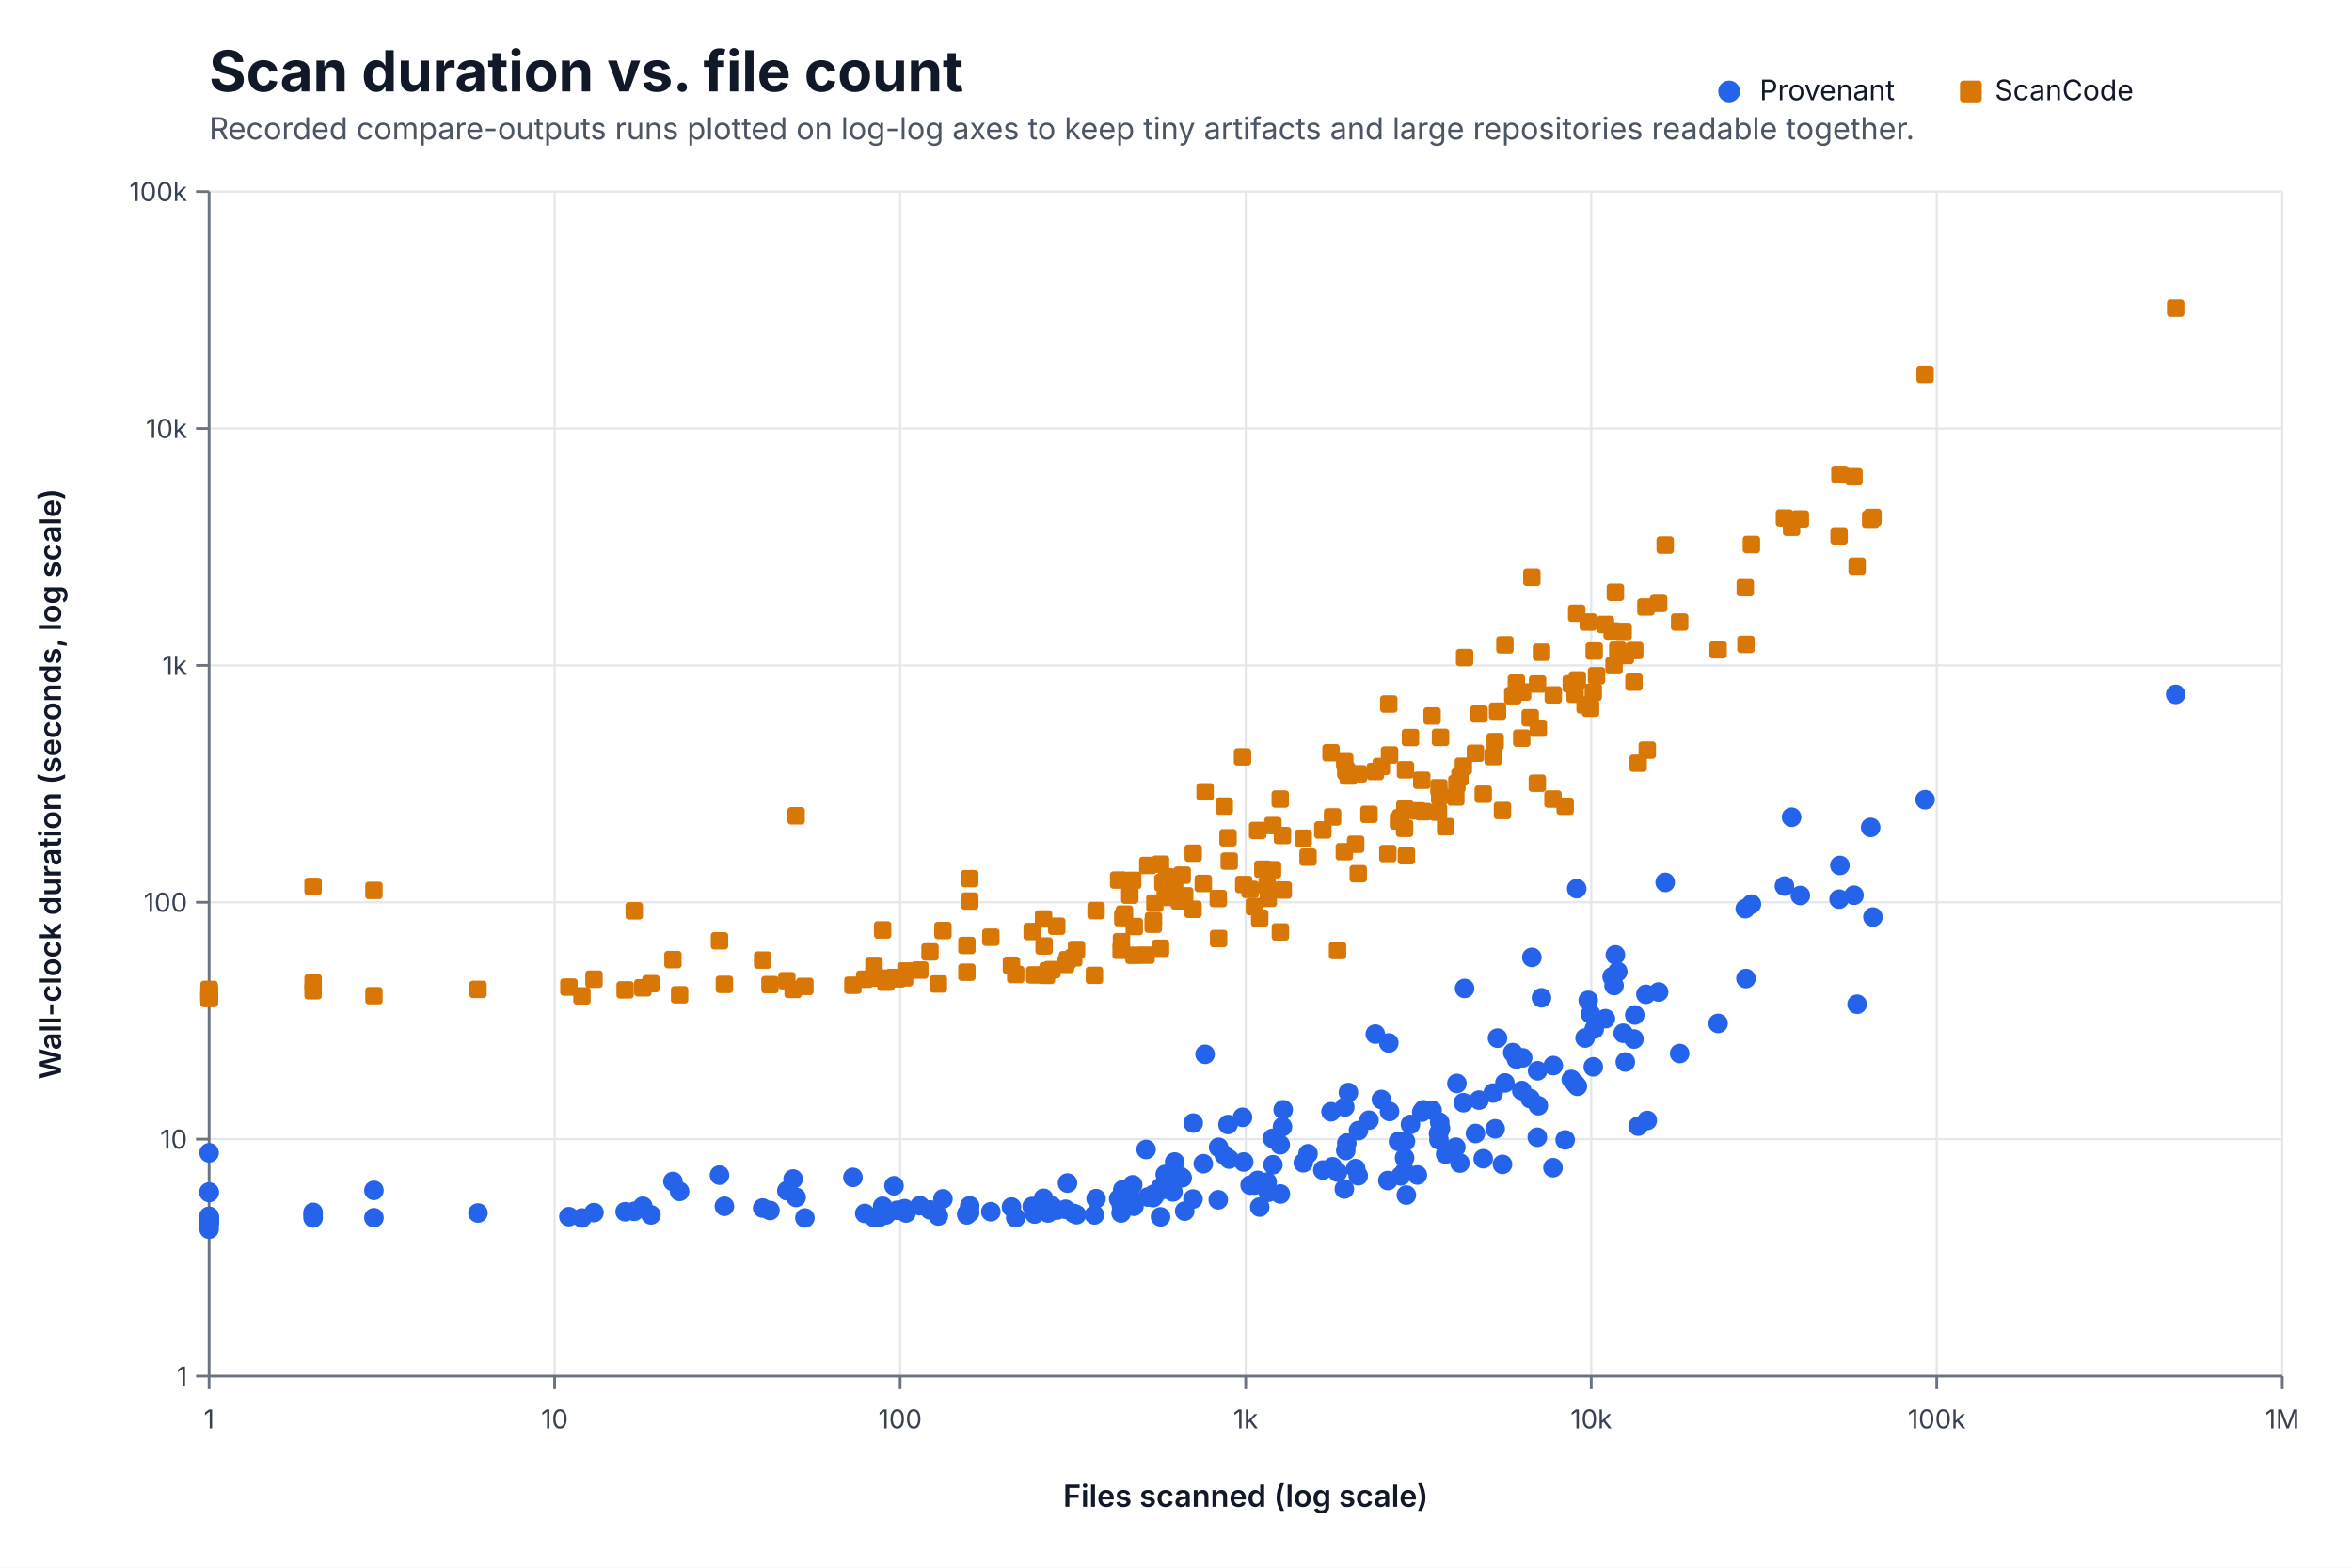
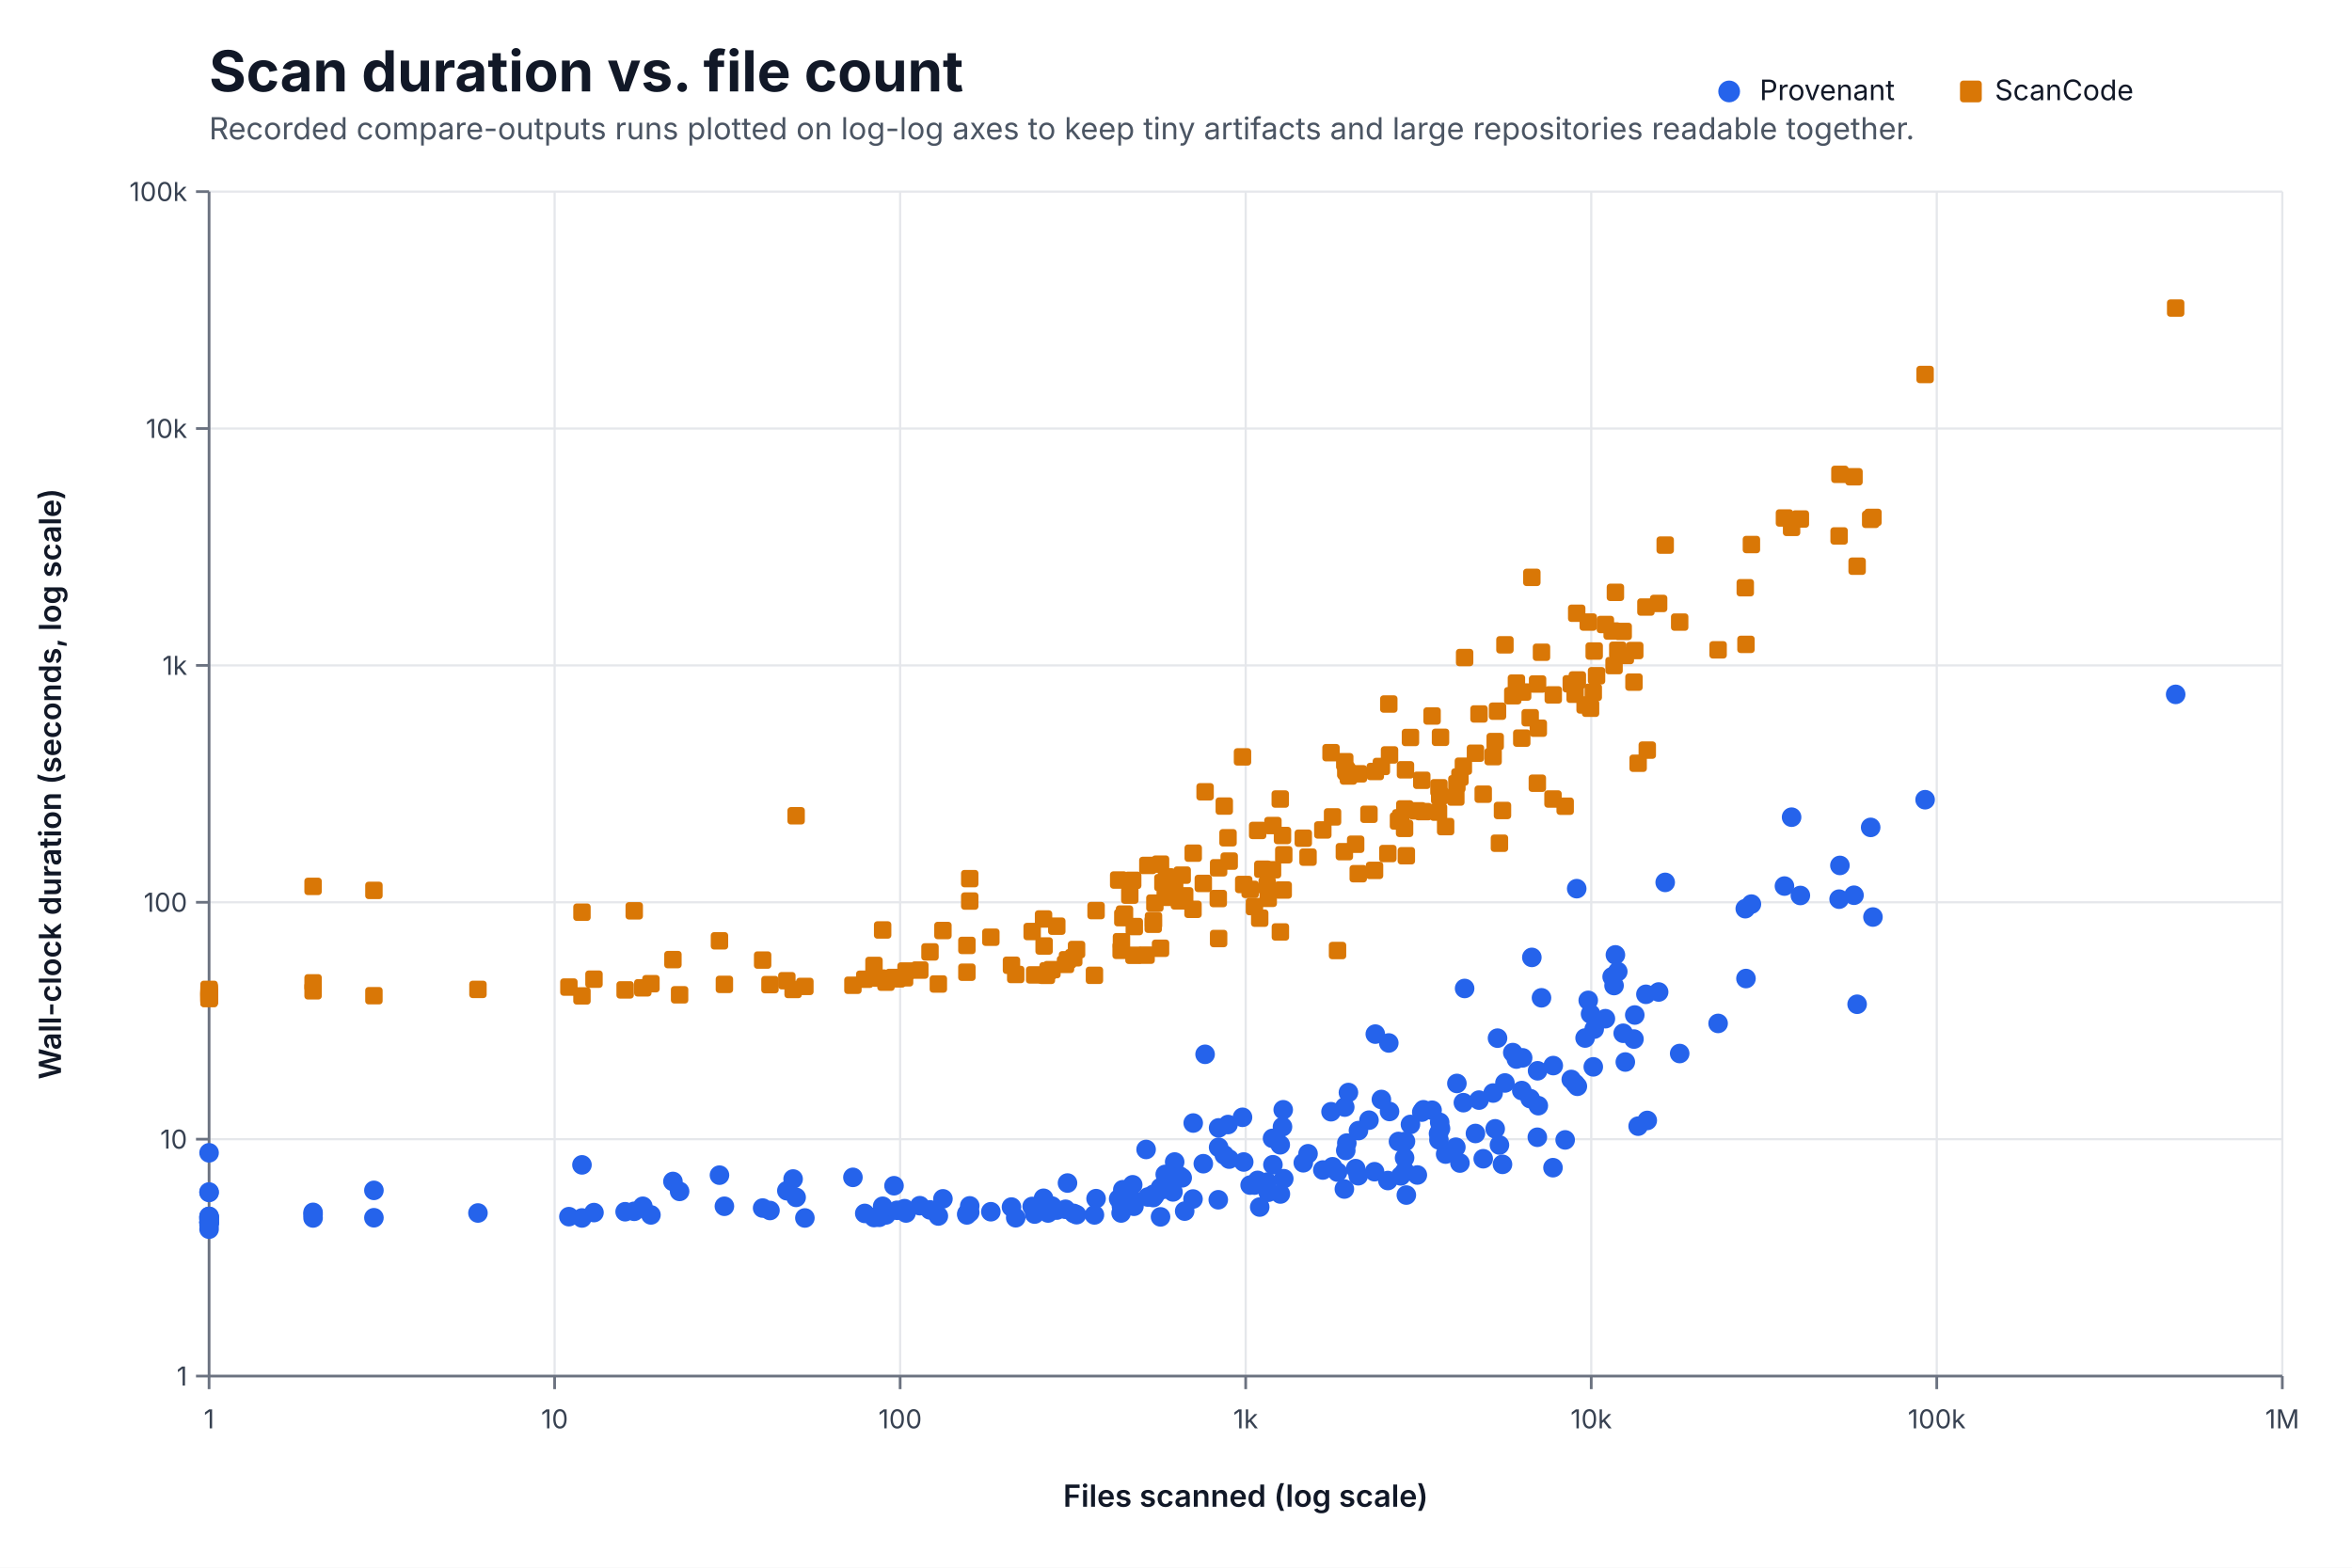
<svg xmlns="http://www.w3.org/2000/svg" width="1080" height="720" viewBox="0 0 1080 720" role="img" aria-labelledby="title desc">
  <style>
    text { font-family: -apple-system, BlinkMacSystemFont, "Segoe UI", sans-serif; fill: #111827; }
    .title { font-size: 26px; font-weight: 700; }
    .subtitle { font-size: 14px; fill: #4b5563; }
    .axis-label { font-size: 14px; font-weight: 600; }
    .tick { font-size: 12px; fill: #374151; }
    .grid { stroke: #e5e7eb; stroke-width: 1; }
    .axis { stroke: #6b7280; stroke-width: 1.25; }
    .legend-label { font-size: 13px; }
  </style>
  <rect x="0" y="0" width="1080" height="720" fill="white" />
  <text class="title" x="96" y="42">Scan duration vs. file count</text>
  <text class="subtitle" x="96" y="64">Recorded compare-outputs runs plotted on log-log axes to keep tiny artifacts and large repositories readable together.</text>
  <line class="grid" x1="96.00" y1="632.00" x2="1048.00" y2="632.00" />
  <line class="grid" x1="96.00" y1="523.20" x2="1048.00" y2="523.20" />
  <line class="grid" x1="96.00" y1="414.40" x2="1048.00" y2="414.40" />
  <line class="grid" x1="96.00" y1="305.60" x2="1048.00" y2="305.60" />
  <line class="grid" x1="96.00" y1="196.80" x2="1048.00" y2="196.80" />
  <line class="grid" x1="96.00" y1="88.00" x2="1048.00" y2="88.00" />
  <line class="grid" x1="96.00" y1="88.00" x2="96.00" y2="632.00" />
  <line class="grid" x1="254.67" y1="88.00" x2="254.67" y2="632.00" />
  <line class="grid" x1="413.33" y1="88.00" x2="413.33" y2="632.00" />
  <line class="grid" x1="572.00" y1="88.00" x2="572.00" y2="632.00" />
  <line class="grid" x1="730.67" y1="88.00" x2="730.67" y2="632.00" />
  <line class="grid" x1="889.33" y1="88.00" x2="889.33" y2="632.00" />
  <line class="grid" x1="1048.00" y1="88.00" x2="1048.00" y2="632.00" />
  <line class="axis" x1="96.00" y1="632.00" x2="1048.00" y2="632.00" />
  <line class="axis" x1="96.00" y1="88.00" x2="96.00" y2="632.00" />
  <line class="axis" x1="96.00" y1="632.00" x2="96.00" y2="638.00" />
  <text class="tick" x="96.00" y="656.00" text-anchor="middle">1</text>
  <line class="axis" x1="254.67" y1="632.00" x2="254.67" y2="638.00" />
  <text class="tick" x="254.67" y="656.00" text-anchor="middle">10</text>
  <line class="axis" x1="413.33" y1="632.00" x2="413.33" y2="638.00" />
  <text class="tick" x="413.33" y="656.00" text-anchor="middle">100</text>
  <line class="axis" x1="572.00" y1="632.00" x2="572.00" y2="638.00" />
  <text class="tick" x="572.00" y="656.00" text-anchor="middle">1k</text>
  <line class="axis" x1="730.67" y1="632.00" x2="730.67" y2="638.00" />
  <text class="tick" x="730.67" y="656.00" text-anchor="middle">10k</text>
  <line class="axis" x1="889.33" y1="632.00" x2="889.33" y2="638.00" />
  <text class="tick" x="889.33" y="656.00" text-anchor="middle">100k</text>
  <line class="axis" x1="1048.00" y1="632.00" x2="1048.00" y2="638.00" />
  <text class="tick" x="1048.00" y="656.00" text-anchor="middle">1M</text>
  <line class="axis" x1="90.00" y1="632.00" x2="96.00" y2="632.00" />
  <text class="tick" x="86.00" y="632.00" text-anchor="end" dominant-baseline="middle">1</text>
  <line class="axis" x1="90.00" y1="523.20" x2="96.00" y2="523.20" />
  <text class="tick" x="86.00" y="523.20" text-anchor="end" dominant-baseline="middle">10</text>
  <line class="axis" x1="90.00" y1="414.40" x2="96.00" y2="414.40" />
  <text class="tick" x="86.00" y="414.40" text-anchor="end" dominant-baseline="middle">100</text>
  <line class="axis" x1="90.00" y1="305.60" x2="96.00" y2="305.60" />
  <text class="tick" x="86.00" y="305.60" text-anchor="end" dominant-baseline="middle">1k</text>
  <line class="axis" x1="90.00" y1="196.80" x2="96.00" y2="196.80" />
  <text class="tick" x="86.00" y="196.80" text-anchor="end" dominant-baseline="middle">10k</text>
  <line class="axis" x1="90.00" y1="88.00" x2="96.00" y2="88.00" />
  <text class="tick" x="86.00" y="88.00" text-anchor="end" dominant-baseline="middle">100k</text>
  <text class="axis-label" x="572.00" y="692.00" text-anchor="middle">Files scanned (log scale)</text>
  <text class="axis-label" x="28" y="360.00" transform="rotate(-90 28 360.00)" text-anchor="middle">Wall-clock duration (seconds, log scale)</text>
  <g aria-label="Legend">
    <circle cx="794" cy="42" r="5" fill="#2563eb" />
    <text class="legend-label" x="808" y="46">Provenant</text>
    <rect x="900" y="37" width="10" height="10" fill="#d97706" rx="1.5" />
    <text class="legend-label" x="916" y="46">ScanCode</text>
  </g>
  <g aria-label="ScanCode points">
    <rect x="92.00" y="452.67" width="8" height="8" fill="#d97706" rx="1.5" />
    <rect x="92.00" y="451.89" width="8" height="8" fill="#d97706" rx="1.5" />
    <rect x="92.00" y="451.00" width="8" height="8" fill="#d97706" rx="1.5" />
    <rect x="92.00" y="453.23" width="8" height="8" fill="#d97706" rx="1.5" />
    <rect x="92.00" y="452.97" width="8" height="8" fill="#d97706" rx="1.5" />
    <rect x="92.00" y="454.13" width="8" height="8" fill="#d97706" rx="1.5" />
    <rect x="92.00" y="450.39" width="8" height="8" fill="#d97706" rx="1.5" />
    <rect x="92.00" y="454.09" width="8" height="8" fill="#d97706" rx="1.5" />
    <rect x="92.00" y="453.59" width="8" height="8" fill="#d97706" rx="1.5" />
    <rect x="92.00" y="453.66" width="8" height="8" fill="#d97706" rx="1.5" />
    <rect x="92.00" y="454.09" width="8" height="8" fill="#d97706" rx="1.5" />
    <rect x="92.00" y="451.26" width="8" height="8" fill="#d97706" rx="1.5" />
    <rect x="92.00" y="453.46" width="8" height="8" fill="#d97706" rx="1.5" />
    <rect x="92.00" y="454.54" width="8" height="8" fill="#d97706" rx="1.5" />
    <rect x="92.00" y="454.54" width="8" height="8" fill="#d97706" rx="1.5" />
    <rect x="139.76" y="451.05" width="8" height="8" fill="#d97706" rx="1.5" />
    <rect x="139.76" y="447.40" width="8" height="8" fill="#d97706" rx="1.5" />
    <rect x="139.76" y="403.09" width="8" height="8" fill="#d97706" rx="1.5" />
    <rect x="167.70" y="404.94" width="8" height="8" fill="#d97706" rx="1.5" />
    <rect x="167.70" y="453.30" width="8" height="8" fill="#d97706" rx="1.5" />
    <rect x="215.47" y="450.40" width="8" height="8" fill="#d97706" rx="1.5" />
    <rect x="257.23" y="449.34" width="8" height="8" fill="#d97706" rx="1.5" />
    <rect x="263.23" y="453.39" width="8" height="8" fill="#d97706" rx="1.5" />
+     <rect x="263.23" y="414.95" width="8" height="8" fill="#d97706" rx="1.5" />
    <rect x="268.75" y="445.71" width="8" height="8" fill="#d97706" rx="1.5" />
    <rect x="283.05" y="450.63" width="8" height="8" fill="#d97706" rx="1.5" />
    <rect x="287.23" y="414.32" width="8" height="8" fill="#d97706" rx="1.5" />
    <rect x="291.17" y="449.68" width="8" height="8" fill="#d97706" rx="1.5" />
    <rect x="294.90" y="447.79" width="8" height="8" fill="#d97706" rx="1.5" />
    <rect x="305.00" y="436.72" width="8" height="8" fill="#d97706" rx="1.5" />
    <rect x="308.06" y="452.89" width="8" height="8" fill="#d97706" rx="1.5" />
    <rect x="326.37" y="428.10" width="8" height="8" fill="#d97706" rx="1.5" />
    <rect x="328.63" y="448.10" width="8" height="8" fill="#d97706" rx="1.5" />
    <rect x="346.19" y="436.94" width="8" height="8" fill="#d97706" rx="1.5" />
    <rect x="349.56" y="448.21" width="8" height="8" fill="#d97706" rx="1.5" />
    <rect x="357.31" y="446.42" width="8" height="8" fill="#d97706" rx="1.5" />
    <rect x="360.18" y="450.45" width="8" height="8" fill="#d97706" rx="1.5" />
    <rect x="361.57" y="370.67" width="8" height="8" fill="#d97706" rx="1.5" />
    <rect x="365.59" y="449.04" width="8" height="8" fill="#d97706" rx="1.5" />
    <rect x="387.65" y="448.50" width="8" height="8" fill="#d97706" rx="1.5" />
    <rect x="393.09" y="445.73" width="8" height="8" fill="#d97706" rx="1.5" />
    <rect x="397.32" y="439.40" width="8" height="8" fill="#d97706" rx="1.5" />
    <rect x="399.74" y="445.22" width="8" height="8" fill="#d97706" rx="1.5" />
    <rect x="401.30" y="423.11" width="8" height="8" fill="#d97706" rx="1.5" />
    <rect x="402.83" y="447.10" width="8" height="8" fill="#d97706" rx="1.5" />
    <rect x="406.52" y="444.93" width="8" height="8" fill="#d97706" rx="1.5" />
    <rect x="407.94" y="445.56" width="8" height="8" fill="#d97706" rx="1.5" />
    <rect x="411.37" y="445.09" width="8" height="8" fill="#d97706" rx="1.5" />
    <rect x="412.04" y="441.96" width="8" height="8" fill="#d97706" rx="1.5" />
    <rect x="418.36" y="441.53" width="8" height="8" fill="#d97706" rx="1.5" />
    <rect x="423.04" y="433.19" width="8" height="8" fill="#d97706" rx="1.5" />
    <rect x="426.88" y="447.92" width="8" height="8" fill="#d97706" rx="1.5" />
    <rect x="428.98" y="423.36" width="8" height="8" fill="#d97706" rx="1.5" />
    <rect x="439.98" y="442.51" width="8" height="8" fill="#d97706" rx="1.5" />
    <rect x="439.98" y="430.21" width="8" height="8" fill="#d97706" rx="1.5" />
    <rect x="441.29" y="399.53" width="8" height="8" fill="#d97706" rx="1.5" />
    <rect x="441.29" y="409.83" width="8" height="8" fill="#d97706" rx="1.5" />
    <rect x="450.98" y="426.44" width="8" height="8" fill="#d97706" rx="1.5" />
    <rect x="460.46" y="439.32" width="8" height="8" fill="#d97706" rx="1.5" />
    <rect x="462.40" y="443.56" width="8" height="8" fill="#d97706" rx="1.5" />
    <rect x="469.95" y="423.83" width="8" height="8" fill="#d97706" rx="1.5" />
    <rect x="471.08" y="443.75" width="8" height="8" fill="#d97706" rx="1.5" />
    <rect x="475.18" y="418.07" width="8" height="8" fill="#d97706" rx="1.5" />
    <rect x="475.44" y="430.47" width="8" height="8" fill="#d97706" rx="1.5" />
    <rect x="476.49" y="443.95" width="8" height="8" fill="#d97706" rx="1.5" />
    <rect x="477.26" y="441.87" width="8" height="8" fill="#d97706" rx="1.5" />
    <rect x="479.04" y="441.32" width="8" height="8" fill="#d97706" rx="1.5" />
    <rect x="481.26" y="421.37" width="8" height="8" fill="#d97706" rx="1.5" />
    <rect x="485.27" y="438.93" width="8" height="8" fill="#d97706" rx="1.5" />
    <rect x="486.18" y="436.80" width="8" height="8" fill="#d97706" rx="1.5" />
    <rect x="489.05" y="435.88" width="8" height="8" fill="#d97706" rx="1.5" />
    <rect x="490.34" y="432.10" width="8" height="8" fill="#d97706" rx="1.5" />
    <rect x="498.55" y="443.94" width="8" height="8" fill="#d97706" rx="1.5" />
    <rect x="499.30" y="414.21" width="8" height="8" fill="#d97706" rx="1.5" />
    <rect x="509.68" y="400.18" width="8" height="8" fill="#d97706" rx="1.5" />
    <rect x="510.80" y="432.47" width="8" height="8" fill="#d97706" rx="1.5" />
    <rect x="510.96" y="428.51" width="8" height="8" fill="#d97706" rx="1.5" />
    <rect x="511.58" y="417.47" width="8" height="8" fill="#d97706" rx="1.5" />
    <rect x="512.36" y="415.82" width="8" height="8" fill="#d97706" rx="1.5" />
    <rect x="514.79" y="407.11" width="8" height="8" fill="#d97706" rx="1.5" />
    <rect x="516.12" y="400.33" width="8" height="8" fill="#d97706" rx="1.5" />
    <rect x="516.70" y="434.73" width="8" height="8" fill="#d97706" rx="1.5" />
    <rect x="516.85" y="421.56" width="8" height="8" fill="#d97706" rx="1.5" />
    <rect x="522.27" y="434.69" width="8" height="8" fill="#d97706" rx="1.5" />
    <rect x="523.07" y="393.48" width="8" height="8" fill="#d97706" rx="1.5" />
    <rect x="525.54" y="420.49" width="8" height="8" fill="#d97706" rx="1.5" />
    <rect x="525.67" y="418.82" width="8" height="8" fill="#d97706" rx="1.5" />
    <rect x="526.30" y="410.78" width="8" height="8" fill="#d97706" rx="1.5" />
    <rect x="528.90" y="392.88" width="8" height="8" fill="#d97706" rx="1.5" />
    <rect x="528.90" y="431.51" width="8" height="8" fill="#d97706" rx="1.5" />
    <rect x="529.99" y="401.38" width="8" height="8" fill="#d97706" rx="1.5" />
    <rect x="531.06" y="408.14" width="8" height="8" fill="#d97706" rx="1.5" />
    <rect x="531.64" y="398.72" width="8" height="8" fill="#d97706" rx="1.5" />
    <rect x="534.61" y="404.01" width="8" height="8" fill="#d97706" rx="1.5" />
    <rect x="535.39" y="401.24" width="8" height="8" fill="#d97706" rx="1.5" />
    <rect x="537.57" y="409.75" width="8" height="8" fill="#d97706" rx="1.5" />
    <rect x="538.84" y="397.93" width="8" height="8" fill="#d97706" rx="1.5" />
    <rect x="539.99" y="407.44" width="8" height="8" fill="#d97706" rx="1.5" />
    <rect x="543.81" y="413.62" width="8" height="8" fill="#d97706" rx="1.5" />
    <rect x="543.91" y="387.84" width="8" height="8" fill="#d97706" rx="1.5" />
    <rect x="548.54" y="401.74" width="8" height="8" fill="#d97706" rx="1.5" />
    <rect x="549.36" y="359.65" width="8" height="8" fill="#d97706" rx="1.5" />
    <rect x="555.41" y="408.67" width="8" height="8" fill="#d97706" rx="1.5" />
    <rect x="555.57" y="427.04" width="8" height="8" fill="#d97706" rx="1.5" />
+     <rect x="555.57" y="394.56" width="8" height="8" fill="#d97706" rx="1.5" />
    <rect x="558.17" y="366.21" width="8" height="8" fill="#d97706" rx="1.5" />
    <rect x="559.89" y="380.76" width="8" height="8" fill="#d97706" rx="1.5" />
    <rect x="560.43" y="391.49" width="8" height="8" fill="#d97706" rx="1.5" />
    <rect x="566.54" y="343.62" width="8" height="8" fill="#d97706" rx="1.5" />
    <rect x="567.10" y="402.22" width="8" height="8" fill="#d97706" rx="1.5" />
    <rect x="570.04" y="404.47" width="8" height="8" fill="#d97706" rx="1.5" />
    <rect x="572.02" y="412.37" width="8" height="8" fill="#d97706" rx="1.5" />
    <rect x="573.49" y="377.40" width="8" height="8" fill="#d97706" rx="1.5" />
    <rect x="574.44" y="417.69" width="8" height="8" fill="#d97706" rx="1.5" />
    <rect x="575.87" y="395.19" width="8" height="8" fill="#d97706" rx="1.5" />
    <rect x="577.87" y="402.80" width="8" height="8" fill="#d97706" rx="1.5" />
    <rect x="578.35" y="408.58" width="8" height="8" fill="#d97706" rx="1.5" />
    <rect x="580.33" y="395.45" width="8" height="8" fill="#d97706" rx="1.5" />
    <rect x="580.51" y="375.16" width="8" height="8" fill="#d97706" rx="1.5" />
    <rect x="583.87" y="362.98" width="8" height="8" fill="#d97706" rx="1.5" />
    <rect x="583.93" y="424.01" width="8" height="8" fill="#d97706" rx="1.5" />
    <rect x="584.90" y="379.72" width="8" height="8" fill="#d97706" rx="1.5" />
    <rect x="585.23" y="404.76" width="8" height="8" fill="#d97706" rx="1.5" />
+     <rect x="585.49" y="388.57" width="8" height="8" fill="#d97706" rx="1.5" />
    <rect x="594.45" y="380.96" width="8" height="8" fill="#d97706" rx="1.5" />
    <rect x="596.63" y="389.66" width="8" height="8" fill="#d97706" rx="1.5" />
    <rect x="603.42" y="377.17" width="8" height="8" fill="#d97706" rx="1.5" />
    <rect x="607.19" y="341.69" width="8" height="8" fill="#d97706" rx="1.5" />
    <rect x="607.89" y="371.18" width="8" height="8" fill="#d97706" rx="1.5" />
    <rect x="610.17" y="432.56" width="8" height="8" fill="#d97706" rx="1.5" />
    <rect x="613.31" y="387.15" width="8" height="8" fill="#d97706" rx="1.5" />
    <rect x="613.49" y="345.84" width="8" height="8" fill="#d97706" rx="1.5" />
    <rect x="613.95" y="349.71" width="8" height="8" fill="#d97706" rx="1.5" />
    <rect x="614.44" y="350.37" width="8" height="8" fill="#d97706" rx="1.5" />
    <rect x="615.18" y="352.40" width="8" height="8" fill="#d97706" rx="1.5" />
    <rect x="618.50" y="383.74" width="8" height="8" fill="#d97706" rx="1.5" />
    <rect x="619.68" y="397.27" width="8" height="8" fill="#d97706" rx="1.5" />
    <rect x="619.78" y="351.40" width="8" height="8" fill="#d97706" rx="1.5" />
    <rect x="624.61" y="369.98" width="8" height="8" fill="#d97706" rx="1.5" />
+     <rect x="627.17" y="395.75" width="8" height="8" fill="#d97706" rx="1.5" />
    <rect x="627.52" y="350.33" width="8" height="8" fill="#d97706" rx="1.5" />
    <rect x="630.31" y="348.01" width="8" height="8" fill="#d97706" rx="1.5" />
    <rect x="633.28" y="388.01" width="8" height="8" fill="#d97706" rx="1.5" />
    <rect x="633.71" y="319.34" width="8" height="8" fill="#d97706" rx="1.5" />
    <rect x="634.05" y="342.72" width="8" height="8" fill="#d97706" rx="1.5" />
    <rect x="638.16" y="373.05" width="8" height="8" fill="#d97706" rx="1.5" />
    <rect x="639.24" y="371.62" width="8" height="8" fill="#d97706" rx="1.5" />
    <rect x="640.96" y="376.44" width="8" height="8" fill="#d97706" rx="1.5" />
    <rect x="641.06" y="367.52" width="8" height="8" fill="#d97706" rx="1.5" />
    <rect x="641.37" y="349.55" width="8" height="8" fill="#d97706" rx="1.5" />
    <rect x="641.77" y="389.02" width="8" height="8" fill="#d97706" rx="1.5" />
    <rect x="643.66" y="334.70" width="8" height="8" fill="#d97706" rx="1.5" />
    <rect x="646.82" y="368.39" width="8" height="8" fill="#d97706" rx="1.5" />
    <rect x="648.86" y="354.37" width="8" height="8" fill="#d97706" rx="1.5" />
    <rect x="649.60" y="368.75" width="8" height="8" fill="#d97706" rx="1.5" />
    <rect x="653.59" y="324.84" width="8" height="8" fill="#d97706" rx="1.5" />
    <rect x="656.55" y="369.00" width="8" height="8" fill="#d97706" rx="1.5" />
    <rect x="656.74" y="357.80" width="8" height="8" fill="#d97706" rx="1.5" />
    <rect x="657.08" y="361.45" width="8" height="8" fill="#d97706" rx="1.5" />
    <rect x="657.46" y="334.63" width="8" height="8" fill="#d97706" rx="1.5" />
    <rect x="659.81" y="375.65" width="8" height="8" fill="#d97706" rx="1.5" />
    <rect x="664.50" y="362.06" width="8" height="8" fill="#d97706" rx="1.5" />
    <rect x="664.98" y="356.00" width="8" height="8" fill="#d97706" rx="1.5" />
    <rect x="666.38" y="352.86" width="8" height="8" fill="#d97706" rx="1.5" />
    <rect x="667.96" y="347.89" width="8" height="8" fill="#d97706" rx="1.5" />
    <rect x="668.53" y="297.99" width="8" height="8" fill="#d97706" rx="1.5" />
    <rect x="673.50" y="341.93" width="8" height="8" fill="#d97706" rx="1.5" />
    <rect x="675.14" y="323.90" width="8" height="8" fill="#d97706" rx="1.5" />
    <rect x="677.07" y="360.75" width="8" height="8" fill="#d97706" rx="1.5" />
    <rect x="681.62" y="343.50" width="8" height="8" fill="#d97706" rx="1.5" />
    <rect x="682.57" y="336.59" width="8" height="8" fill="#d97706" rx="1.5" />
    <rect x="683.64" y="322.63" width="8" height="8" fill="#d97706" rx="1.5" />
+     <rect x="684.52" y="383.27" width="8" height="8" fill="#d97706" rx="1.5" />
    <rect x="685.92" y="368.23" width="8" height="8" fill="#d97706" rx="1.5" />
    <rect x="687.04" y="292.14" width="8" height="8" fill="#d97706" rx="1.5" />
    <rect x="690.65" y="315.53" width="8" height="8" fill="#d97706" rx="1.5" />
    <rect x="692.31" y="309.74" width="8" height="8" fill="#d97706" rx="1.5" />
    <rect x="694.77" y="335.00" width="8" height="8" fill="#d97706" rx="1.5" />
    <rect x="695.18" y="313.83" width="8" height="8" fill="#d97706" rx="1.5" />
    <rect x="698.64" y="325.64" width="8" height="8" fill="#d97706" rx="1.5" />
    <rect x="699.40" y="261.17" width="8" height="8" fill="#d97706" rx="1.5" />
    <rect x="701.92" y="355.71" width="8" height="8" fill="#d97706" rx="1.5" />
    <rect x="702.03" y="310.15" width="8" height="8" fill="#d97706" rx="1.5" />
    <rect x="702.37" y="330.44" width="8" height="8" fill="#d97706" rx="1.5" />
    <rect x="703.83" y="295.56" width="8" height="8" fill="#d97706" rx="1.5" />
    <rect x="709.11" y="362.96" width="8" height="8" fill="#d97706" rx="1.5" />
    <rect x="709.24" y="315.15" width="8" height="8" fill="#d97706" rx="1.5" />
    <rect x="714.70" y="366.27" width="8" height="8" fill="#d97706" rx="1.5" />
    <rect x="717.50" y="310.06" width="8" height="8" fill="#d97706" rx="1.5" />
    <rect x="719.28" y="314.86" width="8" height="8" fill="#d97706" rx="1.5" />
    <rect x="720.00" y="277.65" width="8" height="8" fill="#d97706" rx="1.5" />
    <rect x="720.30" y="308.28" width="8" height="8" fill="#d97706" rx="1.5" />
    <rect x="723.85" y="319.78" width="8" height="8" fill="#d97706" rx="1.5" />
    <rect x="725.29" y="281.69" width="8" height="8" fill="#d97706" rx="1.5" />
    <rect x="726.36" y="321.28" width="8" height="8" fill="#d97706" rx="1.5" />
    <rect x="727.61" y="313.95" width="8" height="8" fill="#d97706" rx="1.5" />
    <rect x="728.03" y="295.01" width="8" height="8" fill="#d97706" rx="1.5" />
    <rect x="729.11" y="306.35" width="8" height="8" fill="#d97706" rx="1.5" />
    <rect x="733.17" y="282.81" width="8" height="8" fill="#d97706" rx="1.5" />
    <rect x="736.27" y="285.81" width="8" height="8" fill="#d97706" rx="1.5" />
    <rect x="737.15" y="301.70" width="8" height="8" fill="#d97706" rx="1.5" />
    <rect x="737.77" y="268.04" width="8" height="8" fill="#d97706" rx="1.5" />
    <rect x="738.86" y="294.65" width="8" height="8" fill="#d97706" rx="1.5" />
    <rect x="741.35" y="286.00" width="8" height="8" fill="#d97706" rx="1.5" />
    <rect x="742.32" y="297.06" width="8" height="8" fill="#d97706" rx="1.5" />
    <rect x="746.29" y="309.28" width="8" height="8" fill="#d97706" rx="1.5" />
    <rect x="746.66" y="294.78" width="8" height="8" fill="#d97706" rx="1.5" />
    <rect x="748.21" y="346.54" width="8" height="8" fill="#d97706" rx="1.5" />
    <rect x="751.78" y="274.80" width="8" height="8" fill="#d97706" rx="1.5" />
    <rect x="752.40" y="340.51" width="8" height="8" fill="#d97706" rx="1.5" />
    <rect x="757.62" y="273.15" width="8" height="8" fill="#d97706" rx="1.5" />
    <rect x="760.63" y="246.36" width="8" height="8" fill="#d97706" rx="1.5" />
    <rect x="767.28" y="281.71" width="8" height="8" fill="#d97706" rx="1.5" />
    <rect x="784.93" y="294.46" width="8" height="8" fill="#d97706" rx="1.5" />
    <rect x="797.40" y="265.93" width="8" height="8" fill="#d97706" rx="1.5" />
    <rect x="797.72" y="291.94" width="8" height="8" fill="#d97706" rx="1.5" />
    <rect x="800.22" y="246.09" width="8" height="8" fill="#d97706" rx="1.5" />
    <rect x="815.39" y="233.90" width="8" height="8" fill="#d97706" rx="1.5" />
    <rect x="818.67" y="238.22" width="8" height="8" fill="#d97706" rx="1.5" />
    <rect x="822.70" y="234.36" width="8" height="8" fill="#d97706" rx="1.5" />
    <rect x="840.49" y="242.14" width="8" height="8" fill="#d97706" rx="1.5" />
    <rect x="840.86" y="213.86" width="8" height="8" fill="#d97706" rx="1.5" />
    <rect x="847.33" y="214.97" width="8" height="8" fill="#d97706" rx="1.5" />
    <rect x="848.76" y="256.04" width="8" height="8" fill="#d97706" rx="1.5" />
    <rect x="854.98" y="234.53" width="8" height="8" fill="#d97706" rx="1.5" />
    <rect x="856.03" y="233.63" width="8" height="8" fill="#d97706" rx="1.5" />
    <rect x="879.98" y="168.00" width="8" height="8" fill="#d97706" rx="1.5" />
    <rect x="995.03" y="137.50" width="8" height="8" fill="#d97706" rx="1.5" />
  </g>
  <g aria-label="Provenant points">
    <circle cx="96.00" cy="558.68" r="4.5" fill="#2563eb" />
    <circle cx="96.00" cy="559.18" r="4.5" fill="#2563eb" />
    <circle cx="96.00" cy="559.89" r="4.5" fill="#2563eb" />
    <circle cx="96.00" cy="561.35" r="4.5" fill="#2563eb" />
    <circle cx="96.00" cy="561.25" r="4.5" fill="#2563eb" />
    <circle cx="96.00" cy="561.46" r="4.5" fill="#2563eb" />
    <circle cx="96.00" cy="529.46" r="4.5" fill="#2563eb" />
    <circle cx="96.00" cy="547.49" r="4.5" fill="#2563eb" />
    <circle cx="96.00" cy="560.10" r="4.5" fill="#2563eb" />
    <circle cx="96.00" cy="547.65" r="4.5" fill="#2563eb" />
    <circle cx="96.00" cy="561.56" r="4.5" fill="#2563eb" />
    <circle cx="96.00" cy="558.68" r="4.5" fill="#2563eb" />
    <circle cx="96.00" cy="559.28" r="4.5" fill="#2563eb" />
    <circle cx="96.00" cy="564.53" r="4.5" fill="#2563eb" />
    <circle cx="96.00" cy="562.64" r="4.5" fill="#2563eb" />
    <circle cx="143.76" cy="559.38" r="4.5" fill="#2563eb" />
    <circle cx="143.76" cy="556.81" r="4.5" fill="#2563eb" />
    <circle cx="143.76" cy="557.78" r="4.5" fill="#2563eb" />
    <circle cx="171.70" cy="559.28" r="4.5" fill="#2563eb" />
    <circle cx="171.70" cy="546.71" r="4.5" fill="#2563eb" />
    <circle cx="219.47" cy="557.10" r="4.5" fill="#2563eb" />
    <circle cx="261.23" cy="558.78" r="4.5" fill="#2563eb" />
    <circle cx="267.23" cy="559.38" r="4.5" fill="#2563eb" />
+     <circle cx="267.23" cy="535.00" r="4.5" fill="#2563eb" />
    <circle cx="272.75" cy="556.91" r="4.5" fill="#2563eb" />
    <circle cx="287.05" cy="556.52" r="4.5" fill="#2563eb" />
    <circle cx="291.23" cy="556.33" r="4.5" fill="#2563eb" />
    <circle cx="295.17" cy="554.01" r="4.5" fill="#2563eb" />
    <circle cx="298.90" cy="557.98" r="4.5" fill="#2563eb" />
    <circle cx="309.00" cy="542.62" r="4.5" fill="#2563eb" />
    <circle cx="312.06" cy="547.18" r="4.5" fill="#2563eb" />
    <circle cx="330.37" cy="539.72" r="4.5" fill="#2563eb" />
    <circle cx="332.63" cy="554.01" r="4.5" fill="#2563eb" />
    <circle cx="350.19" cy="554.83" r="4.5" fill="#2563eb" />
    <circle cx="353.56" cy="555.95" r="4.5" fill="#2563eb" />
    <circle cx="361.31" cy="546.87" r="4.5" fill="#2563eb" />
    <circle cx="364.18" cy="541.49" r="4.5" fill="#2563eb" />
    <circle cx="365.57" cy="549.93" r="4.5" fill="#2563eb" />
    <circle cx="369.59" cy="559.38" r="4.5" fill="#2563eb" />
    <circle cx="391.65" cy="540.73" r="4.5" fill="#2563eb" />
    <circle cx="397.09" cy="557.29" r="4.5" fill="#2563eb" />
    <circle cx="401.32" cy="559.18" r="4.5" fill="#2563eb" />
    <circle cx="403.74" cy="559.08" r="4.5" fill="#2563eb" />
    <circle cx="405.30" cy="554.01" r="4.5" fill="#2563eb" />
    <circle cx="406.83" cy="557.98" r="4.5" fill="#2563eb" />
    <circle cx="410.52" cy="544.58" r="4.5" fill="#2563eb" />
    <circle cx="411.94" cy="555.86" r="4.5" fill="#2563eb" />
    <circle cx="415.37" cy="555.11" r="4.5" fill="#2563eb" />
    <circle cx="416.04" cy="557.10" r="4.5" fill="#2563eb" />
    <circle cx="422.36" cy="553.74" r="4.5" fill="#2563eb" />
    <circle cx="427.04" cy="555.67" r="4.5" fill="#2563eb" />
    <circle cx="430.88" cy="558.48" r="4.5" fill="#2563eb" />
    <circle cx="432.98" cy="550.60" r="4.5" fill="#2563eb" />
    <circle cx="443.98" cy="557.98" r="4.5" fill="#2563eb" />
    <circle cx="443.98" cy="557.39" r="4.5" fill="#2563eb" />
    <circle cx="445.29" cy="553.83" r="4.5" fill="#2563eb" />
    <circle cx="445.29" cy="556.81" r="4.5" fill="#2563eb" />
    <circle cx="454.98" cy="556.52" r="4.5" fill="#2563eb" />
    <circle cx="464.46" cy="554.37" r="4.5" fill="#2563eb" />
    <circle cx="466.40" cy="559.28" r="4.5" fill="#2563eb" />
    <circle cx="473.95" cy="554.10" r="4.5" fill="#2563eb" />
    <circle cx="475.08" cy="557.59" r="4.5" fill="#2563eb" />
    <circle cx="479.18" cy="550.34" r="4.5" fill="#2563eb" />
    <circle cx="479.44" cy="553.74" r="4.5" fill="#2563eb" />
    <circle cx="480.49" cy="556.24" r="4.5" fill="#2563eb" />
    <circle cx="481.26" cy="557.10" r="4.5" fill="#2563eb" />
    <circle cx="483.04" cy="553.92" r="4.5" fill="#2563eb" />
    <circle cx="485.26" cy="555.76" r="4.5" fill="#2563eb" />
    <circle cx="489.27" cy="555.39" r="4.5" fill="#2563eb" />
    <circle cx="490.18" cy="543.34" r="4.5" fill="#2563eb" />
    <circle cx="493.05" cy="557.29" r="4.5" fill="#2563eb" />
    <circle cx="494.34" cy="557.88" r="4.5" fill="#2563eb" />
    <circle cx="502.55" cy="557.98" r="4.5" fill="#2563eb" />
    <circle cx="503.30" cy="550.51" r="4.5" fill="#2563eb" />
    <circle cx="513.68" cy="550.60" r="4.5" fill="#2563eb" />
    <circle cx="514.80" cy="557.10" r="4.5" fill="#2563eb" />
    <circle cx="514.96" cy="554.01" r="4.5" fill="#2563eb" />
    <circle cx="515.58" cy="546.40" r="4.5" fill="#2563eb" />
    <circle cx="516.36" cy="553.92" r="4.5" fill="#2563eb" />
    <circle cx="518.79" cy="551.28" r="4.5" fill="#2563eb" />
    <circle cx="520.12" cy="544.14" r="4.5" fill="#2563eb" />
    <circle cx="520.70" cy="554.01" r="4.5" fill="#2563eb" />
    <circle cx="520.85" cy="551.53" r="4.5" fill="#2563eb" />
    <circle cx="526.27" cy="527.92" r="4.5" fill="#2563eb" />
    <circle cx="527.07" cy="549.76" r="4.5" fill="#2563eb" />
    <circle cx="529.54" cy="550.01" r="4.5" fill="#2563eb" />
    <circle cx="529.67" cy="548.53" r="4.5" fill="#2563eb" />
    <circle cx="530.30" cy="549.02" r="4.5" fill="#2563eb" />
    <circle cx="532.90" cy="545.41" r="4.5" fill="#2563eb" />
    <circle cx="532.90" cy="558.88" r="4.5" fill="#2563eb" />
    <circle cx="533.99" cy="546.25" r="4.5" fill="#2563eb" />
    <circle cx="535.06" cy="539.38" r="4.5" fill="#2563eb" />
    <circle cx="535.64" cy="542.05" r="4.5" fill="#2563eb" />
    <circle cx="538.61" cy="547.42" r="4.5" fill="#2563eb" />
    <circle cx="539.39" cy="533.68" r="4.5" fill="#2563eb" />
    <circle cx="541.57" cy="540.05" r="4.5" fill="#2563eb" />
    <circle cx="542.84" cy="540.94" r="4.5" fill="#2563eb" />
    <circle cx="543.99" cy="556.24" r="4.5" fill="#2563eb" />
    <circle cx="547.81" cy="550.68" r="4.5" fill="#2563eb" />
    <circle cx="547.91" cy="515.78" r="4.5" fill="#2563eb" />
    <circle cx="552.54" cy="534.46" r="4.5" fill="#2563eb" />
    <circle cx="553.36" cy="484.22" r="4.5" fill="#2563eb" />
    <circle cx="559.41" cy="551.02" r="4.5" fill="#2563eb" />
    <circle cx="559.57" cy="526.93" r="4.5" fill="#2563eb" />
+     <circle cx="559.57" cy="518.01" r="4.5" fill="#2563eb" />
    <circle cx="562.17" cy="530.44" r="4.5" fill="#2563eb" />
    <circle cx="563.89" cy="516.47" r="4.5" fill="#2563eb" />
    <circle cx="564.43" cy="532.35" r="4.5" fill="#2563eb" />
    <circle cx="570.54" cy="513.15" r="4.5" fill="#2563eb" />
    <circle cx="571.10" cy="533.68" r="4.5" fill="#2563eb" />
    <circle cx="574.04" cy="544.29" r="4.5" fill="#2563eb" />
    <circle cx="576.02" cy="544.29" r="4.5" fill="#2563eb" />
    <circle cx="577.49" cy="542.12" r="4.5" fill="#2563eb" />
    <circle cx="578.44" cy="554.37" r="4.5" fill="#2563eb" />
    <circle cx="579.87" cy="543.92" r="4.5" fill="#2563eb" />
    <circle cx="581.87" cy="542.91" r="4.5" fill="#2563eb" />
    <circle cx="582.35" cy="547.57" r="4.5" fill="#2563eb" />
    <circle cx="584.33" cy="522.82" r="4.5" fill="#2563eb" />
    <circle cx="584.51" cy="534.94" r="4.5" fill="#2563eb" />
    <circle cx="587.87" cy="525.77" r="4.5" fill="#2563eb" />
    <circle cx="587.93" cy="548.37" r="4.5" fill="#2563eb" />
    <circle cx="588.90" cy="517.51" r="4.5" fill="#2563eb" />
    <circle cx="589.23" cy="509.69" r="4.5" fill="#2563eb" />
+     <circle cx="589.49" cy="541.35" r="4.5" fill="#2563eb" />
    <circle cx="598.45" cy="534.04" r="4.5" fill="#2563eb" />
    <circle cx="600.63" cy="529.89" r="4.5" fill="#2563eb" />
    <circle cx="607.42" cy="537.36" r="4.5" fill="#2563eb" />
    <circle cx="611.19" cy="510.59" r="4.5" fill="#2563eb" />
    <circle cx="611.89" cy="535.86" r="4.5" fill="#2563eb" />
    <circle cx="614.17" cy="538.33" r="4.5" fill="#2563eb" />
    <circle cx="617.31" cy="546.09" r="4.5" fill="#2563eb" />
    <circle cx="617.49" cy="508.46" r="4.5" fill="#2563eb" />
    <circle cx="617.95" cy="528.39" r="4.5" fill="#2563eb" />
    <circle cx="618.44" cy="524.98" r="4.5" fill="#2563eb" />
    <circle cx="619.18" cy="501.77" r="4.5" fill="#2563eb" />
    <circle cx="622.50" cy="536.73" r="4.5" fill="#2563eb" />
    <circle cx="623.68" cy="539.99" r="4.5" fill="#2563eb" />
    <circle cx="623.78" cy="519.26" r="4.5" fill="#2563eb" />
    <circle cx="628.61" cy="514.47" r="4.5" fill="#2563eb" />
+     <circle cx="631.17" cy="538.14" r="4.5" fill="#2563eb" />
    <circle cx="631.52" cy="474.94" r="4.5" fill="#2563eb" />
    <circle cx="634.31" cy="504.96" r="4.5" fill="#2563eb" />
    <circle cx="637.28" cy="542.19" r="4.5" fill="#2563eb" />
    <circle cx="637.71" cy="479.01" r="4.5" fill="#2563eb" />
    <circle cx="638.05" cy="510.48" r="4.5" fill="#2563eb" />
    <circle cx="642.16" cy="524.25" r="4.5" fill="#2563eb" />
    <circle cx="643.24" cy="540.05" r="4.5" fill="#2563eb" />
    <circle cx="644.96" cy="531.78" r="4.5" fill="#2563eb" />
    <circle cx="645.06" cy="537.94" r="4.5" fill="#2563eb" />
    <circle cx="645.37" cy="524.20" r="4.5" fill="#2563eb" />
    <circle cx="645.77" cy="548.86" r="4.5" fill="#2563eb" />
    <circle cx="647.66" cy="516.43" r="4.5" fill="#2563eb" />
    <circle cx="650.82" cy="539.65" r="4.5" fill="#2563eb" />
    <circle cx="652.86" cy="510.77" r="4.5" fill="#2563eb" />
    <circle cx="653.60" cy="509.69" r="4.5" fill="#2563eb" />
    <circle cx="657.59" cy="509.90" r="4.5" fill="#2563eb" />
    <circle cx="660.55" cy="520.63" r="4.5" fill="#2563eb" />
    <circle cx="660.74" cy="523.53" r="4.5" fill="#2563eb" />
    <circle cx="661.08" cy="515.46" r="4.5" fill="#2563eb" />
    <circle cx="661.46" cy="518.31" r="4.5" fill="#2563eb" />
    <circle cx="663.81" cy="530.05" r="4.5" fill="#2563eb" />
    <circle cx="668.50" cy="526.88" r="4.5" fill="#2563eb" />
    <circle cx="668.98" cy="497.60" r="4.5" fill="#2563eb" />
    <circle cx="670.38" cy="534.16" r="4.5" fill="#2563eb" />
    <circle cx="671.96" cy="506.43" r="4.5" fill="#2563eb" />
    <circle cx="672.53" cy="453.98" r="4.5" fill="#2563eb" />
    <circle cx="677.50" cy="520.58" r="4.5" fill="#2563eb" />
    <circle cx="679.14" cy="505.25" r="4.5" fill="#2563eb" />
    <circle cx="681.07" cy="532.18" r="4.5" fill="#2563eb" />
    <circle cx="685.62" cy="502.01" r="4.5" fill="#2563eb" />
    <circle cx="686.57" cy="518.44" r="4.5" fill="#2563eb" />
    <circle cx="687.64" cy="476.80" r="4.5" fill="#2563eb" />
+     <circle cx="688.52" cy="525.87" r="4.5" fill="#2563eb" />
    <circle cx="689.92" cy="534.76" r="4.5" fill="#2563eb" />
    <circle cx="691.04" cy="497.38" r="4.5" fill="#2563eb" />
    <circle cx="694.65" cy="483.43" r="4.5" fill="#2563eb" />
    <circle cx="696.31" cy="486.40" r="4.5" fill="#2563eb" />
    <circle cx="698.77" cy="500.87" r="4.5" fill="#2563eb" />
    <circle cx="699.18" cy="485.84" r="4.5" fill="#2563eb" />
    <circle cx="702.64" cy="504.58" r="4.5" fill="#2563eb" />
    <circle cx="703.40" cy="439.71" r="4.5" fill="#2563eb" />
    <circle cx="705.92" cy="522.31" r="4.5" fill="#2563eb" />
    <circle cx="706.03" cy="491.79" r="4.5" fill="#2563eb" />
    <circle cx="706.37" cy="507.81" r="4.5" fill="#2563eb" />
    <circle cx="707.83" cy="458.27" r="4.5" fill="#2563eb" />
    <circle cx="713.11" cy="536.29" r="4.5" fill="#2563eb" />
    <circle cx="713.24" cy="489.40" r="4.5" fill="#2563eb" />
    <circle cx="718.70" cy="523.53" r="4.5" fill="#2563eb" />
    <circle cx="721.50" cy="495.77" r="4.5" fill="#2563eb" />
    <circle cx="723.28" cy="497.71" r="4.5" fill="#2563eb" />
    <circle cx="724.00" cy="408.14" r="4.5" fill="#2563eb" />
    <circle cx="724.30" cy="498.91" r="4.5" fill="#2563eb" />
    <circle cx="727.85" cy="476.74" r="4.5" fill="#2563eb" />
    <circle cx="729.29" cy="459.45" r="4.5" fill="#2563eb" />
    <circle cx="730.36" cy="465.68" r="4.5" fill="#2563eb" />
    <circle cx="731.61" cy="489.98" r="4.5" fill="#2563eb" />
    <circle cx="732.03" cy="472.66" r="4.5" fill="#2563eb" />
    <circle cx="733.11" cy="469.28" r="4.5" fill="#2563eb" />
    <circle cx="737.17" cy="467.86" r="4.5" fill="#2563eb" />
    <circle cx="740.27" cy="448.60" r="4.5" fill="#2563eb" />
    <circle cx="741.15" cy="452.64" r="4.5" fill="#2563eb" />
    <circle cx="741.77" cy="438.55" r="4.5" fill="#2563eb" />
    <circle cx="742.86" cy="446.23" r="4.5" fill="#2563eb" />
    <circle cx="745.35" cy="474.55" r="4.5" fill="#2563eb" />
    <circle cx="746.32" cy="487.76" r="4.5" fill="#2563eb" />
    <circle cx="750.29" cy="477.22" r="4.5" fill="#2563eb" />
    <circle cx="750.66" cy="466.17" r="4.5" fill="#2563eb" />
    <circle cx="752.21" cy="517.22" r="4.5" fill="#2563eb" />
    <circle cx="755.78" cy="456.66" r="4.5" fill="#2563eb" />
    <circle cx="756.40" cy="514.59" r="4.5" fill="#2563eb" />
    <circle cx="761.62" cy="455.60" r="4.5" fill="#2563eb" />
    <circle cx="764.63" cy="405.26" r="4.5" fill="#2563eb" />
    <circle cx="771.28" cy="483.86" r="4.5" fill="#2563eb" />
    <circle cx="788.93" cy="470.03" r="4.5" fill="#2563eb" />
    <circle cx="801.40" cy="417.34" r="4.5" fill="#2563eb" />
    <circle cx="801.72" cy="449.42" r="4.5" fill="#2563eb" />
    <circle cx="804.22" cy="415.24" r="4.5" fill="#2563eb" />
    <circle cx="819.39" cy="406.95" r="4.5" fill="#2563eb" />
    <circle cx="822.67" cy="375.31" r="4.5" fill="#2563eb" />
    <circle cx="826.70" cy="411.27" r="4.5" fill="#2563eb" />
    <circle cx="844.49" cy="412.96" r="4.5" fill="#2563eb" />
    <circle cx="844.86" cy="397.47" r="4.5" fill="#2563eb" />
    <circle cx="851.33" cy="411.16" r="4.5" fill="#2563eb" />
    <circle cx="852.76" cy="461.23" r="4.5" fill="#2563eb" />
    <circle cx="858.98" cy="380.00" r="4.5" fill="#2563eb" />
    <circle cx="860.03" cy="421.17" r="4.5" fill="#2563eb" />
    <circle cx="883.98" cy="367.29" r="4.5" fill="#2563eb" />
    <circle cx="999.03" cy="318.91" r="4.5" fill="#2563eb" />
  </g>
</svg>
